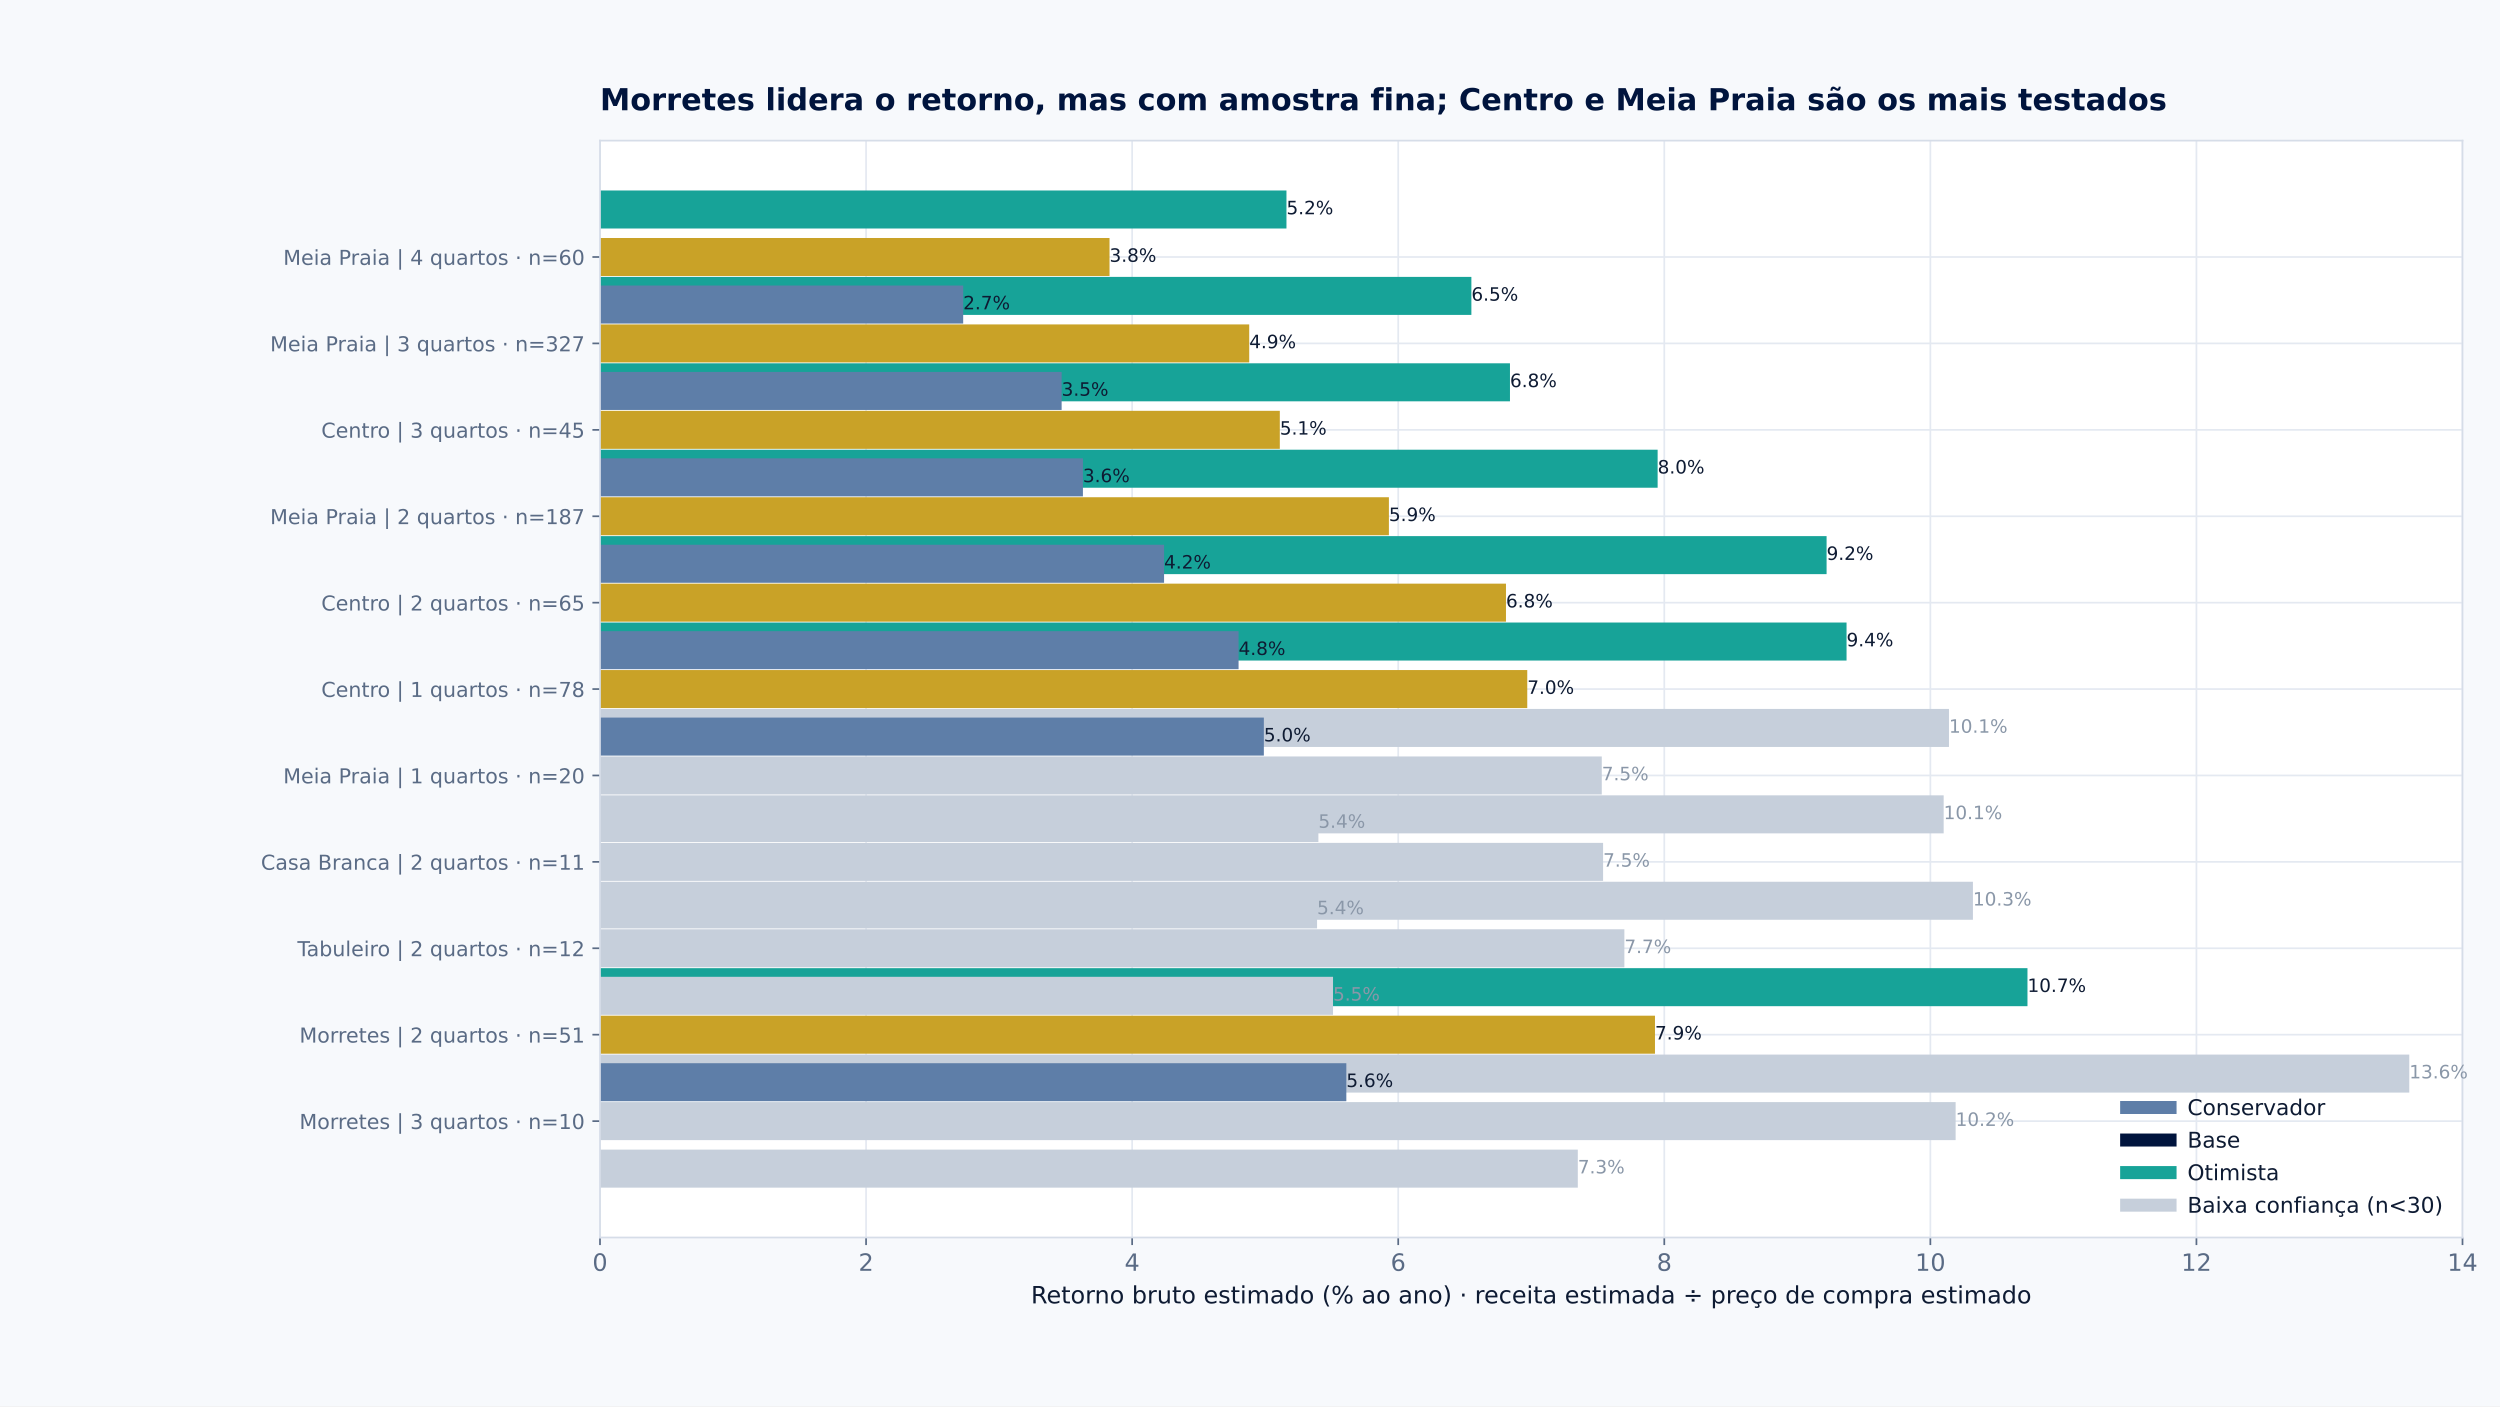
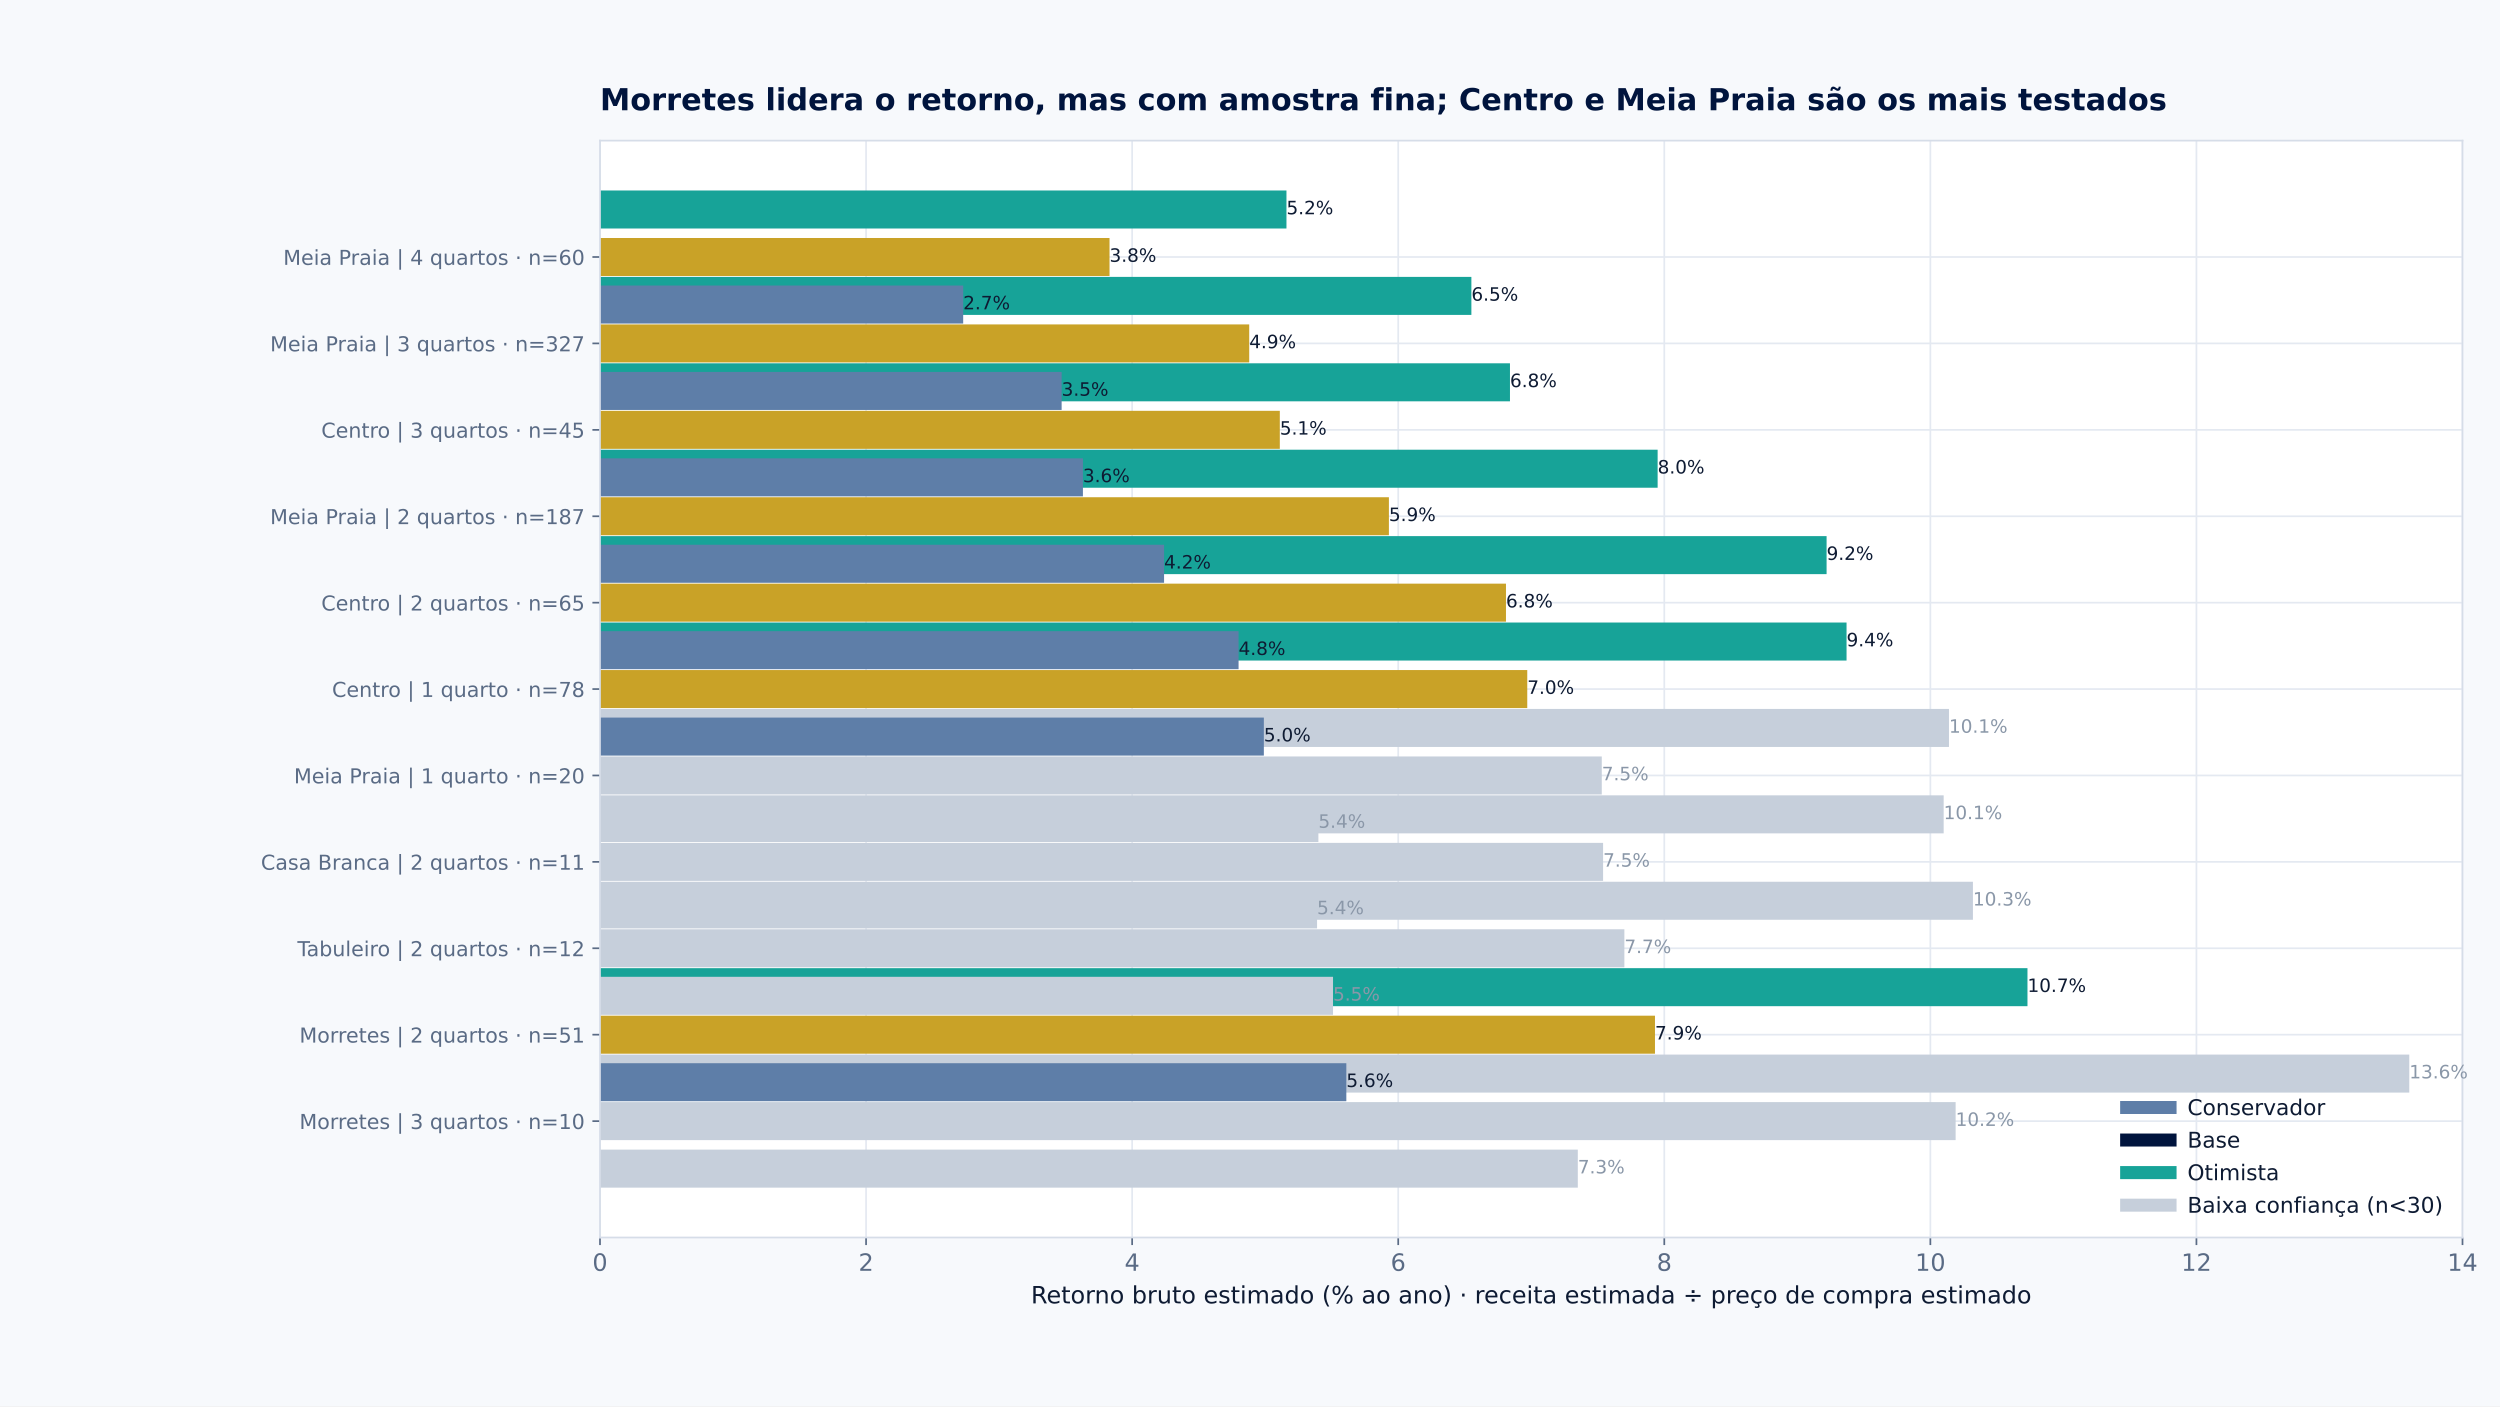
<svg xmlns="http://www.w3.org/2000/svg" xmlns:xlink="http://www.w3.org/1999/xlink" width="1152pt" height="648pt" viewBox="0 0 1152 648" version="1.1">
  <defs>
    <style type="text/css">*{stroke-linejoin: round; stroke-linecap: butt}</style>
  </defs>
  <g id="figure_1">
    <g id="patch_1">
      <path d="M 0 648  L 1152 648  L 1152 0  L 0 0  z " style="fill: #f7f9fc" />
    </g>
    <g id="axes_1">
      <g id="patch_2">
        <path d="M 276.48 570.24  L 1134.72 570.24  L 1134.72 64.8  L 276.48 64.8  z " style="fill: #ffffff" />
      </g>
      <g id="matplotlib.axis_1">
        <g id="xtick_1">
          <g id="line2d_1">
-             <path d="M 276.48 570.24  L 276.48 64.8  " clip-path="url(#p7a2b67431c)" style="fill: none; stroke: #e4e9f1; stroke-width: 0.8; stroke-linecap: square" />
+             <path d="M 276.48 570.24  L 276.48 64.8  " clip-path="url(#p36657030f1)" style="fill: none; stroke: #e4e9f1; stroke-width: 0.8; stroke-linecap: square" />
          </g>
          <g id="line2d_2">
            <defs>
-               <path id="m74c3ce5987" d="M 0 0  L 0 3.5  " style="stroke: #5a6b85; stroke-width: 0.8" />
+               <path id="m302286e670" d="M 0 0  L 0 3.5  " style="stroke: #5a6b85; stroke-width: 0.8" />
            </defs>
            <g>
-               <use xlink:href="#m74c3ce5987" x="276.48" y="570.24" style="fill: #5a6b85; stroke: #5a6b85; stroke-width: 0.8" />
+               <use xlink:href="#m302286e670" x="276.48" y="570.24" style="fill: #5a6b85; stroke: #5a6b85; stroke-width: 0.8" />
            </g>
          </g>
          <g id="text_1">
            <text style="font-size: 11px; font-family: 'DejaVu Sans'; text-anchor: middle; fill: #5a6b85" x="276.48" y="585.597" transform="rotate(-0 276.48 585.5974)">0</text>
          </g>
        </g>
        <g id="xtick_2">
          <g id="line2d_3">
-             <path d="M 399.086 570.24  L 399.086 64.8  " clip-path="url(#p7a2b67431c)" style="fill: none; stroke: #e4e9f1; stroke-width: 0.8; stroke-linecap: square" />
+             <path d="M 399.086 570.24  L 399.086 64.8  " clip-path="url(#p36657030f1)" style="fill: none; stroke: #e4e9f1; stroke-width: 0.8; stroke-linecap: square" />
          </g>
          <g id="line2d_4">
            <g>
-               <use xlink:href="#m74c3ce5987" x="399.086" y="570.24" style="fill: #5a6b85; stroke: #5a6b85; stroke-width: 0.8" />
+               <use xlink:href="#m302286e670" x="399.086" y="570.24" style="fill: #5a6b85; stroke: #5a6b85; stroke-width: 0.8" />
            </g>
          </g>
          <g id="text_2">
            <text style="font-size: 11px; font-family: 'DejaVu Sans'; text-anchor: middle; fill: #5a6b85" x="399.086" y="585.597" transform="rotate(-0 399.0857 585.5974)">2</text>
          </g>
        </g>
        <g id="xtick_3">
          <g id="line2d_5">
-             <path d="M 521.691 570.24  L 521.691 64.8  " clip-path="url(#p7a2b67431c)" style="fill: none; stroke: #e4e9f1; stroke-width: 0.8; stroke-linecap: square" />
+             <path d="M 521.691 570.24  L 521.691 64.8  " clip-path="url(#p36657030f1)" style="fill: none; stroke: #e4e9f1; stroke-width: 0.8; stroke-linecap: square" />
          </g>
          <g id="line2d_6">
            <g>
-               <use xlink:href="#m74c3ce5987" x="521.691" y="570.24" style="fill: #5a6b85; stroke: #5a6b85; stroke-width: 0.8" />
+               <use xlink:href="#m302286e670" x="521.691" y="570.24" style="fill: #5a6b85; stroke: #5a6b85; stroke-width: 0.8" />
            </g>
          </g>
          <g id="text_3">
            <text style="font-size: 11px; font-family: 'DejaVu Sans'; text-anchor: middle; fill: #5a6b85" x="521.691" y="585.597" transform="rotate(-0 521.6914 585.5974)">4</text>
          </g>
        </g>
        <g id="xtick_4">
          <g id="line2d_7">
-             <path d="M 644.297 570.24  L 644.297 64.8  " clip-path="url(#p7a2b67431c)" style="fill: none; stroke: #e4e9f1; stroke-width: 0.8; stroke-linecap: square" />
+             <path d="M 644.297 570.24  L 644.297 64.8  " clip-path="url(#p36657030f1)" style="fill: none; stroke: #e4e9f1; stroke-width: 0.8; stroke-linecap: square" />
          </g>
          <g id="line2d_8">
            <g>
-               <use xlink:href="#m74c3ce5987" x="644.297" y="570.24" style="fill: #5a6b85; stroke: #5a6b85; stroke-width: 0.8" />
+               <use xlink:href="#m302286e670" x="644.297" y="570.24" style="fill: #5a6b85; stroke: #5a6b85; stroke-width: 0.8" />
            </g>
          </g>
          <g id="text_4">
            <text style="font-size: 11px; font-family: 'DejaVu Sans'; text-anchor: middle; fill: #5a6b85" x="644.297" y="585.597" transform="rotate(-0 644.2971 585.5974)">6</text>
          </g>
        </g>
        <g id="xtick_5">
          <g id="line2d_9">
-             <path d="M 766.903 570.24  L 766.903 64.8  " clip-path="url(#p7a2b67431c)" style="fill: none; stroke: #e4e9f1; stroke-width: 0.8; stroke-linecap: square" />
+             <path d="M 766.903 570.24  L 766.903 64.8  " clip-path="url(#p36657030f1)" style="fill: none; stroke: #e4e9f1; stroke-width: 0.8; stroke-linecap: square" />
          </g>
          <g id="line2d_10">
            <g>
-               <use xlink:href="#m74c3ce5987" x="766.903" y="570.24" style="fill: #5a6b85; stroke: #5a6b85; stroke-width: 0.8" />
+               <use xlink:href="#m302286e670" x="766.903" y="570.24" style="fill: #5a6b85; stroke: #5a6b85; stroke-width: 0.8" />
            </g>
          </g>
          <g id="text_5">
            <text style="font-size: 11px; font-family: 'DejaVu Sans'; text-anchor: middle; fill: #5a6b85" x="766.903" y="585.597" transform="rotate(-0 766.9029 585.5974)">8</text>
          </g>
        </g>
        <g id="xtick_6">
          <g id="line2d_11">
-             <path d="M 889.509 570.24  L 889.509 64.8  " clip-path="url(#p7a2b67431c)" style="fill: none; stroke: #e4e9f1; stroke-width: 0.8; stroke-linecap: square" />
+             <path d="M 889.509 570.24  L 889.509 64.8  " clip-path="url(#p36657030f1)" style="fill: none; stroke: #e4e9f1; stroke-width: 0.8; stroke-linecap: square" />
          </g>
          <g id="line2d_12">
            <g>
-               <use xlink:href="#m74c3ce5987" x="889.509" y="570.24" style="fill: #5a6b85; stroke: #5a6b85; stroke-width: 0.8" />
+               <use xlink:href="#m302286e670" x="889.509" y="570.24" style="fill: #5a6b85; stroke: #5a6b85; stroke-width: 0.8" />
            </g>
          </g>
          <g id="text_6">
            <text style="font-size: 11px; font-family: 'DejaVu Sans'; text-anchor: middle; fill: #5a6b85" x="889.509" y="585.597" transform="rotate(-0 889.5086 585.5974)">10</text>
          </g>
        </g>
        <g id="xtick_7">
          <g id="line2d_13">
-             <path d="M 1012.114 570.24  L 1012.114 64.8  " clip-path="url(#p7a2b67431c)" style="fill: none; stroke: #e4e9f1; stroke-width: 0.8; stroke-linecap: square" />
+             <path d="M 1012.114 570.24  L 1012.114 64.8  " clip-path="url(#p36657030f1)" style="fill: none; stroke: #e4e9f1; stroke-width: 0.8; stroke-linecap: square" />
          </g>
          <g id="line2d_14">
            <g>
-               <use xlink:href="#m74c3ce5987" x="1012.114" y="570.24" style="fill: #5a6b85; stroke: #5a6b85; stroke-width: 0.8" />
+               <use xlink:href="#m302286e670" x="1012.114" y="570.24" style="fill: #5a6b85; stroke: #5a6b85; stroke-width: 0.8" />
            </g>
          </g>
          <g id="text_7">
            <text style="font-size: 11px; font-family: 'DejaVu Sans'; text-anchor: middle; fill: #5a6b85" x="1012.114" y="585.597" transform="rotate(-0 1012.114 585.5974)">12</text>
          </g>
        </g>
        <g id="xtick_8">
          <g id="line2d_15">
-             <path d="M 1134.72 570.24  L 1134.72 64.8  " clip-path="url(#p7a2b67431c)" style="fill: none; stroke: #e4e9f1; stroke-width: 0.8; stroke-linecap: square" />
+             <path d="M 1134.72 570.24  L 1134.72 64.8  " clip-path="url(#p36657030f1)" style="fill: none; stroke: #e4e9f1; stroke-width: 0.8; stroke-linecap: square" />
          </g>
          <g id="line2d_16">
            <g>
-               <use xlink:href="#m74c3ce5987" x="1134.72" y="570.24" style="fill: #5a6b85; stroke: #5a6b85; stroke-width: 0.8" />
+               <use xlink:href="#m302286e670" x="1134.72" y="570.24" style="fill: #5a6b85; stroke: #5a6b85; stroke-width: 0.8" />
            </g>
          </g>
          <g id="text_8">
            <text style="font-size: 11px; font-family: 'DejaVu Sans'; text-anchor: middle; fill: #5a6b85" x="1134.72" y="585.597" transform="rotate(-0 1134.72 585.5974)">14</text>
          </g>
        </g>
        <g id="text_9">
          <text style="font-size: 11px; font-family: 'DejaVu Sans'; text-anchor: middle; fill: #0e1b33" x="705.6" y="600.598" transform="rotate(-0 705.6 600.5983)">Retorno bruto estimado (% ao ano)  ·  receita estimada ÷ preço de compra estimado</text>
        </g>
      </g>
      <g id="matplotlib.axis_2">
        <g id="ytick_1">
          <g id="line2d_17">
-             <path d="M 276.48 516.606  L 1134.72 516.606  " clip-path="url(#p7a2b67431c)" style="fill: none; stroke: #e4e9f1; stroke-width: 0.8; stroke-linecap: square" />
+             <path d="M 276.48 516.606  L 1134.72 516.606  " clip-path="url(#p36657030f1)" style="fill: none; stroke: #e4e9f1; stroke-width: 0.8; stroke-linecap: square" />
          </g>
          <g id="line2d_18">
            <defs>
-               <path id="m4d606b33e0" d="M 0 0  L -3.5 0  " style="stroke: #5a6b85; stroke-width: 0.8" />
+               <path id="m6722eb1d49" d="M 0 0  L -3.5 0  " style="stroke: #5a6b85; stroke-width: 0.8" />
            </defs>
            <g>
-               <use xlink:href="#m4d606b33e0" x="276.48" y="516.606" style="fill: #5a6b85; stroke: #5a6b85; stroke-width: 0.8" />
+               <use xlink:href="#m6722eb1d49" x="276.48" y="516.606" style="fill: #5a6b85; stroke: #5a6b85; stroke-width: 0.8" />
            </g>
          </g>
          <g id="text_10">
            <text style="font-size: 9.5px; font-family: 'DejaVu Sans'; text-anchor: end; fill: #5a6b85" x="269.48" y="520.236" transform="rotate(-0 269.48 520.2362)">Morretes | 3 quartos  ·  n=10</text>
          </g>
        </g>
        <g id="ytick_2">
          <g id="line2d_19">
-             <path d="M 276.48 476.789  L 1134.72 476.789  " clip-path="url(#p7a2b67431c)" style="fill: none; stroke: #e4e9f1; stroke-width: 0.8; stroke-linecap: square" />
+             <path d="M 276.48 476.789  L 1134.72 476.789  " clip-path="url(#p36657030f1)" style="fill: none; stroke: #e4e9f1; stroke-width: 0.8; stroke-linecap: square" />
          </g>
          <g id="line2d_20">
            <g>
-               <use xlink:href="#m4d606b33e0" x="276.48" y="476.789" style="fill: #5a6b85; stroke: #5a6b85; stroke-width: 0.8" />
+               <use xlink:href="#m6722eb1d49" x="276.48" y="476.789" style="fill: #5a6b85; stroke: #5a6b85; stroke-width: 0.8" />
            </g>
          </g>
          <g id="text_11">
            <text style="font-size: 9.5px; font-family: 'DejaVu Sans'; text-anchor: end; fill: #5a6b85" x="269.48" y="480.419" transform="rotate(-0 269.48 480.419)">Morretes | 2 quartos  ·  n=51</text>
          </g>
        </g>
        <g id="ytick_3">
          <g id="line2d_21">
-             <path d="M 276.48 436.972  L 1134.72 436.972  " clip-path="url(#p7a2b67431c)" style="fill: none; stroke: #e4e9f1; stroke-width: 0.8; stroke-linecap: square" />
+             <path d="M 276.48 436.972  L 1134.72 436.972  " clip-path="url(#p36657030f1)" style="fill: none; stroke: #e4e9f1; stroke-width: 0.8; stroke-linecap: square" />
          </g>
          <g id="line2d_22">
            <g>
-               <use xlink:href="#m4d606b33e0" x="276.48" y="436.972" style="fill: #5a6b85; stroke: #5a6b85; stroke-width: 0.8" />
+               <use xlink:href="#m6722eb1d49" x="276.48" y="436.972" style="fill: #5a6b85; stroke: #5a6b85; stroke-width: 0.8" />
            </g>
          </g>
          <g id="text_12">
            <text style="font-size: 9.5px; font-family: 'DejaVu Sans'; text-anchor: end; fill: #5a6b85" x="269.48" y="440.602" transform="rotate(-0 269.48 440.6017)">Tabuleiro | 2 quartos  ·  n=12</text>
          </g>
        </g>
        <g id="ytick_4">
          <g id="line2d_23">
-             <path d="M 276.48 397.154  L 1134.72 397.154  " clip-path="url(#p7a2b67431c)" style="fill: none; stroke: #e4e9f1; stroke-width: 0.8; stroke-linecap: square" />
+             <path d="M 276.48 397.154  L 1134.72 397.154  " clip-path="url(#p36657030f1)" style="fill: none; stroke: #e4e9f1; stroke-width: 0.8; stroke-linecap: square" />
          </g>
          <g id="line2d_24">
            <g>
-               <use xlink:href="#m4d606b33e0" x="276.48" y="397.154" style="fill: #5a6b85; stroke: #5a6b85; stroke-width: 0.8" />
+               <use xlink:href="#m6722eb1d49" x="276.48" y="397.154" style="fill: #5a6b85; stroke: #5a6b85; stroke-width: 0.8" />
            </g>
          </g>
          <g id="text_13">
            <text style="font-size: 9.5px; font-family: 'DejaVu Sans'; text-anchor: end; fill: #5a6b85" x="269.48" y="400.785" transform="rotate(-0 269.48 400.7845)">Casa Branca | 2 quartos  ·  n=11</text>
          </g>
        </g>
        <g id="ytick_5">
          <g id="line2d_25">
-             <path d="M 276.48 357.337  L 1134.72 357.337  " clip-path="url(#p7a2b67431c)" style="fill: none; stroke: #e4e9f1; stroke-width: 0.8; stroke-linecap: square" />
+             <path d="M 276.48 357.337  L 1134.72 357.337  " clip-path="url(#p36657030f1)" style="fill: none; stroke: #e4e9f1; stroke-width: 0.8; stroke-linecap: square" />
          </g>
          <g id="line2d_26">
            <g>
-               <use xlink:href="#m4d606b33e0" x="276.48" y="357.337" style="fill: #5a6b85; stroke: #5a6b85; stroke-width: 0.8" />
+               <use xlink:href="#m6722eb1d49" x="276.48" y="357.337" style="fill: #5a6b85; stroke: #5a6b85; stroke-width: 0.8" />
            </g>
          </g>
          <g id="text_14">
-             <text style="font-size: 9.5px; font-family: 'DejaVu Sans'; text-anchor: end; fill: #5a6b85" x="269.48" y="360.967" transform="rotate(-0 269.48 360.9673)">Meia Praia | 1 quartos  ·  n=20</text>
+             <text style="font-size: 9.5px; font-family: 'DejaVu Sans'; text-anchor: end; fill: #5a6b85" x="269.48" y="360.967" transform="rotate(-0 269.48 360.9673)">Meia Praia | 1 quarto  ·  n=20</text>
          </g>
        </g>
        <g id="ytick_6">
          <g id="line2d_27">
-             <path d="M 276.48 317.52  L 1134.72 317.52  " clip-path="url(#p7a2b67431c)" style="fill: none; stroke: #e4e9f1; stroke-width: 0.8; stroke-linecap: square" />
+             <path d="M 276.48 317.52  L 1134.72 317.52  " clip-path="url(#p36657030f1)" style="fill: none; stroke: #e4e9f1; stroke-width: 0.8; stroke-linecap: square" />
          </g>
          <g id="line2d_28">
            <g>
-               <use xlink:href="#m4d606b33e0" x="276.48" y="317.52" style="fill: #5a6b85; stroke: #5a6b85; stroke-width: 0.8" />
+               <use xlink:href="#m6722eb1d49" x="276.48" y="317.52" style="fill: #5a6b85; stroke: #5a6b85; stroke-width: 0.8" />
            </g>
          </g>
          <g id="text_15">
-             <text style="font-size: 9.5px; font-family: 'DejaVu Sans'; text-anchor: end; fill: #5a6b85" x="269.48" y="321.15" transform="rotate(-0 269.48 321.15)">Centro | 1 quartos  ·  n=78</text>
+             <text style="font-size: 9.5px; font-family: 'DejaVu Sans'; text-anchor: end; fill: #5a6b85" x="269.48" y="321.15" transform="rotate(-0 269.48 321.15)">Centro | 1 quarto  ·  n=78</text>
          </g>
        </g>
        <g id="ytick_7">
          <g id="line2d_29">
-             <path d="M 276.48 277.703  L 1134.72 277.703  " clip-path="url(#p7a2b67431c)" style="fill: none; stroke: #e4e9f1; stroke-width: 0.8; stroke-linecap: square" />
+             <path d="M 276.48 277.703  L 1134.72 277.703  " clip-path="url(#p36657030f1)" style="fill: none; stroke: #e4e9f1; stroke-width: 0.8; stroke-linecap: square" />
          </g>
          <g id="line2d_30">
            <g>
-               <use xlink:href="#m4d606b33e0" x="276.48" y="277.703" style="fill: #5a6b85; stroke: #5a6b85; stroke-width: 0.8" />
+               <use xlink:href="#m6722eb1d49" x="276.48" y="277.703" style="fill: #5a6b85; stroke: #5a6b85; stroke-width: 0.8" />
            </g>
          </g>
          <g id="text_16">
            <text style="font-size: 9.5px; font-family: 'DejaVu Sans'; text-anchor: end; fill: #5a6b85" x="269.48" y="281.333" transform="rotate(-0 269.48 281.3328)">Centro | 2 quartos  ·  n=65</text>
          </g>
        </g>
        <g id="ytick_8">
          <g id="line2d_31">
-             <path d="M 276.48 237.886  L 1134.72 237.886  " clip-path="url(#p7a2b67431c)" style="fill: none; stroke: #e4e9f1; stroke-width: 0.8; stroke-linecap: square" />
+             <path d="M 276.48 237.886  L 1134.72 237.886  " clip-path="url(#p36657030f1)" style="fill: none; stroke: #e4e9f1; stroke-width: 0.8; stroke-linecap: square" />
          </g>
          <g id="line2d_32">
            <g>
-               <use xlink:href="#m4d606b33e0" x="276.48" y="237.886" style="fill: #5a6b85; stroke: #5a6b85; stroke-width: 0.8" />
+               <use xlink:href="#m6722eb1d49" x="276.48" y="237.886" style="fill: #5a6b85; stroke: #5a6b85; stroke-width: 0.8" />
            </g>
          </g>
          <g id="text_17">
            <text style="font-size: 9.5px; font-family: 'DejaVu Sans'; text-anchor: end; fill: #5a6b85" x="269.48" y="241.516" transform="rotate(-0 269.48 241.5156)">Meia Praia | 2 quartos  ·  n=187</text>
          </g>
        </g>
        <g id="ytick_9">
          <g id="line2d_33">
-             <path d="M 276.48 198.068  L 1134.72 198.068  " clip-path="url(#p7a2b67431c)" style="fill: none; stroke: #e4e9f1; stroke-width: 0.8; stroke-linecap: square" />
+             <path d="M 276.48 198.068  L 1134.72 198.068  " clip-path="url(#p36657030f1)" style="fill: none; stroke: #e4e9f1; stroke-width: 0.8; stroke-linecap: square" />
          </g>
          <g id="line2d_34">
            <g>
-               <use xlink:href="#m4d606b33e0" x="276.48" y="198.068" style="fill: #5a6b85; stroke: #5a6b85; stroke-width: 0.8" />
+               <use xlink:href="#m6722eb1d49" x="276.48" y="198.068" style="fill: #5a6b85; stroke: #5a6b85; stroke-width: 0.8" />
            </g>
          </g>
          <g id="text_18">
            <text style="font-size: 9.5px; font-family: 'DejaVu Sans'; text-anchor: end; fill: #5a6b85" x="269.48" y="201.698" transform="rotate(-0 269.48 201.6983)">Centro | 3 quartos  ·  n=45</text>
          </g>
        </g>
        <g id="ytick_10">
          <g id="line2d_35">
-             <path d="M 276.48 158.251  L 1134.72 158.251  " clip-path="url(#p7a2b67431c)" style="fill: none; stroke: #e4e9f1; stroke-width: 0.8; stroke-linecap: square" />
+             <path d="M 276.48 158.251  L 1134.72 158.251  " clip-path="url(#p36657030f1)" style="fill: none; stroke: #e4e9f1; stroke-width: 0.8; stroke-linecap: square" />
          </g>
          <g id="line2d_36">
            <g>
-               <use xlink:href="#m4d606b33e0" x="276.48" y="158.251" style="fill: #5a6b85; stroke: #5a6b85; stroke-width: 0.8" />
+               <use xlink:href="#m6722eb1d49" x="276.48" y="158.251" style="fill: #5a6b85; stroke: #5a6b85; stroke-width: 0.8" />
            </g>
          </g>
          <g id="text_19">
            <text style="font-size: 9.5px; font-family: 'DejaVu Sans'; text-anchor: end; fill: #5a6b85" x="269.48" y="161.881" transform="rotate(-0 269.48 161.8811)">Meia Praia | 3 quartos  ·  n=327</text>
          </g>
        </g>
        <g id="ytick_11">
          <g id="line2d_37">
-             <path d="M 276.48 118.434  L 1134.72 118.434  " clip-path="url(#p7a2b67431c)" style="fill: none; stroke: #e4e9f1; stroke-width: 0.8; stroke-linecap: square" />
+             <path d="M 276.48 118.434  L 1134.72 118.434  " clip-path="url(#p36657030f1)" style="fill: none; stroke: #e4e9f1; stroke-width: 0.8; stroke-linecap: square" />
          </g>
          <g id="line2d_38">
            <g>
-               <use xlink:href="#m4d606b33e0" x="276.48" y="118.434" style="fill: #5a6b85; stroke: #5a6b85; stroke-width: 0.8" />
+               <use xlink:href="#m6722eb1d49" x="276.48" y="118.434" style="fill: #5a6b85; stroke: #5a6b85; stroke-width: 0.8" />
            </g>
          </g>
          <g id="text_20">
            <text style="font-size: 9.5px; font-family: 'DejaVu Sans'; text-anchor: end; fill: #5a6b85" x="269.48" y="122.064" transform="rotate(-0 269.48 122.0639)">Meia Praia | 4 quartos  ·  n=60</text>
          </g>
        </g>
      </g>
      <g id="patch_3">
-         <path d="M 276.48 547.265  L 727.056 547.265  L 727.056 529.746  L 276.48 529.746  z " clip-path="url(#p7a2b67431c)" style="fill: #c6cfdb" />
+         <path d="M 276.48 547.265  L 727.056 547.265  L 727.056 529.746  L 276.48 529.746  z " clip-path="url(#p36657030f1)" style="fill: #c6cfdb" />
      </g>
      <g id="patch_4">
-         <path d="M 276.48 525.366  L 901.156 525.366  L 901.156 507.846  L 276.48 507.846  z " clip-path="url(#p7a2b67431c)" style="fill: #c6cfdb" />
+         <path d="M 276.48 525.366  L 901.156 525.366  L 901.156 507.846  L 276.48 507.846  z " clip-path="url(#p36657030f1)" style="fill: #c6cfdb" />
      </g>
      <g id="patch_5">
-         <path d="M 276.48 503.466  L 1110.199 503.466  L 1110.199 485.947  L 276.48 485.947  z " clip-path="url(#p7a2b67431c)" style="fill: #c6cfdb" />
+         <path d="M 276.48 503.466  L 1110.199 503.466  L 1110.199 485.947  L 276.48 485.947  z " clip-path="url(#p36657030f1)" style="fill: #c6cfdb" />
      </g>
      <g id="patch_6">
-         <path d="M 276.48 507.448  L 620.389 507.448  L 620.389 489.929  L 276.48 489.929  z " clip-path="url(#p7a2b67431c)" style="fill: #5e7ea8" />
+         <path d="M 276.48 507.448  L 620.389 507.448  L 620.389 489.929  L 276.48 489.929  z " clip-path="url(#p36657030f1)" style="fill: #5e7ea8" />
      </g>
      <g id="patch_7">
-         <path d="M 276.48 485.549  L 762.612 485.549  L 762.612 468.029  L 276.48 468.029  z " clip-path="url(#p7a2b67431c)" style="fill: #c9a227" />
+         <path d="M 276.48 485.549  L 762.612 485.549  L 762.612 468.029  L 276.48 468.029  z " clip-path="url(#p36657030f1)" style="fill: #c9a227" />
      </g>
      <g id="patch_8">
-         <path d="M 276.48 463.649  L 934.26 463.649  L 934.26 446.13  L 276.48 446.13  z " clip-path="url(#p7a2b67431c)" style="fill: #17a398" />
+         <path d="M 276.48 463.649  L 934.26 463.649  L 934.26 446.13  L 276.48 446.13  z " clip-path="url(#p36657030f1)" style="fill: #17a398" />
      </g>
      <g id="patch_9">
-         <path d="M 276.48 467.631  L 614.259 467.631  L 614.259 450.111  L 276.48 450.111  z " clip-path="url(#p7a2b67431c)" style="fill: #c6cfdb" />
+         <path d="M 276.48 467.631  L 614.259 467.631  L 614.259 450.111  L 276.48 450.111  z " clip-path="url(#p36657030f1)" style="fill: #c6cfdb" />
      </g>
      <g id="patch_10">
-         <path d="M 276.48 445.732  L 748.512 445.732  L 748.512 428.212  L 276.48 428.212  z " clip-path="url(#p7a2b67431c)" style="fill: #c6cfdb" />
+         <path d="M 276.48 445.732  L 748.512 445.732  L 748.512 428.212  L 276.48 428.212  z " clip-path="url(#p36657030f1)" style="fill: #c6cfdb" />
      </g>
      <g id="patch_11">
-         <path d="M 276.48 423.832  L 909.125 423.832  L 909.125 406.312  L 276.48 406.312  z " clip-path="url(#p7a2b67431c)" style="fill: #c6cfdb" />
+         <path d="M 276.48 423.832  L 909.125 423.832  L 909.125 406.312  L 276.48 406.312  z " clip-path="url(#p36657030f1)" style="fill: #c6cfdb" />
      </g>
      <g id="patch_12">
-         <path d="M 276.48 427.814  L 606.902 427.814  L 606.902 410.294  L 276.48 410.294  z " clip-path="url(#p7a2b67431c)" style="fill: #c6cfdb" />
+         <path d="M 276.48 427.814  L 606.902 427.814  L 606.902 410.294  L 276.48 410.294  z " clip-path="url(#p36657030f1)" style="fill: #c6cfdb" />
      </g>
      <g id="patch_13">
-         <path d="M 276.48 405.914  L 738.704 405.914  L 738.704 388.395  L 276.48 388.395  z " clip-path="url(#p7a2b67431c)" style="fill: #c6cfdb" />
+         <path d="M 276.48 405.914  L 738.704 405.914  L 738.704 388.395  L 276.48 388.395  z " clip-path="url(#p36657030f1)" style="fill: #c6cfdb" />
      </g>
      <g id="patch_14">
-         <path d="M 276.48 384.015  L 895.639 384.015  L 895.639 366.495  L 276.48 366.495  z " clip-path="url(#p7a2b67431c)" style="fill: #c6cfdb" />
+         <path d="M 276.48 384.015  L 895.639 384.015  L 895.639 366.495  L 276.48 366.495  z " clip-path="url(#p36657030f1)" style="fill: #c6cfdb" />
      </g>
      <g id="patch_15">
-         <path d="M 276.48 387.997  L 607.515 387.997  L 607.515 370.477  L 276.48 370.477  z " clip-path="url(#p7a2b67431c)" style="fill: #c6cfdb" />
+         <path d="M 276.48 387.997  L 607.515 387.997  L 607.515 370.477  L 276.48 370.477  z " clip-path="url(#p36657030f1)" style="fill: #c6cfdb" />
      </g>
      <g id="patch_16">
-         <path d="M 276.48 366.097  L 738.091 366.097  L 738.091 348.577  L 276.48 348.577  z " clip-path="url(#p7a2b67431c)" style="fill: #c6cfdb" />
+         <path d="M 276.48 366.097  L 738.091 366.097  L 738.091 348.577  L 276.48 348.577  z " clip-path="url(#p36657030f1)" style="fill: #c6cfdb" />
      </g>
      <g id="patch_17">
-         <path d="M 276.48 344.198  L 898.091 344.198  L 898.091 326.678  L 276.48 326.678  z " clip-path="url(#p7a2b67431c)" style="fill: #c6cfdb" />
+         <path d="M 276.48 344.198  L 898.091 344.198  L 898.091 326.678  L 276.48 326.678  z " clip-path="url(#p36657030f1)" style="fill: #c6cfdb" />
      </g>
      <g id="patch_18">
-         <path d="M 276.48 348.179  L 582.381 348.179  L 582.381 330.66  L 276.48 330.66  z " clip-path="url(#p7a2b67431c)" style="fill: #5e7ea8" />
+         <path d="M 276.48 348.179  L 582.381 348.179  L 582.381 330.66  L 276.48 330.66  z " clip-path="url(#p36657030f1)" style="fill: #5e7ea8" />
      </g>
      <g id="patch_19">
-         <path d="M 276.48 326.28  L 703.761 326.28  L 703.761 308.76  L 276.48 308.76  z " clip-path="url(#p7a2b67431c)" style="fill: #c9a227" />
+         <path d="M 276.48 326.28  L 703.761 326.28  L 703.761 308.76  L 276.48 308.76  z " clip-path="url(#p36657030f1)" style="fill: #c9a227" />
      </g>
      <g id="patch_20">
-         <path d="M 276.48 304.38  L 850.888 304.38  L 850.888 286.861  L 276.48 286.861  z " clip-path="url(#p7a2b67431c)" style="fill: #17a398" />
+         <path d="M 276.48 304.38  L 850.888 304.38  L 850.888 286.861  L 276.48 286.861  z " clip-path="url(#p36657030f1)" style="fill: #17a398" />
      </g>
      <g id="patch_21">
-         <path d="M 276.48 308.362  L 570.734 308.362  L 570.734 290.842  L 276.48 290.842  z " clip-path="url(#p7a2b67431c)" style="fill: #5e7ea8" />
+         <path d="M 276.48 308.362  L 570.734 308.362  L 570.734 290.842  L 276.48 290.842  z " clip-path="url(#p36657030f1)" style="fill: #5e7ea8" />
      </g>
      <g id="patch_22">
-         <path d="M 276.48 286.463  L 693.952 286.463  L 693.952 268.943  L 276.48 268.943  z " clip-path="url(#p7a2b67431c)" style="fill: #c9a227" />
+         <path d="M 276.48 286.463  L 693.952 286.463  L 693.952 268.943  L 276.48 268.943  z " clip-path="url(#p36657030f1)" style="fill: #c9a227" />
      </g>
      <g id="patch_23">
-         <path d="M 276.48 264.563  L 841.692 264.563  L 841.692 247.043  L 276.48 247.043  z " clip-path="url(#p7a2b67431c)" style="fill: #17a398" />
+         <path d="M 276.48 264.563  L 841.692 264.563  L 841.692 247.043  L 276.48 247.043  z " clip-path="url(#p36657030f1)" style="fill: #17a398" />
      </g>
      <g id="patch_24">
-         <path d="M 276.48 268.545  L 536.404 268.545  L 536.404 251.025  L 276.48 251.025  z " clip-path="url(#p7a2b67431c)" style="fill: #5e7ea8" />
+         <path d="M 276.48 268.545  L 536.404 268.545  L 536.404 251.025  L 276.48 251.025  z " clip-path="url(#p36657030f1)" style="fill: #5e7ea8" />
      </g>
      <g id="patch_25">
-         <path d="M 276.48 246.645  L 640.006 246.645  L 640.006 229.126  L 276.48 229.126  z " clip-path="url(#p7a2b67431c)" style="fill: #c9a227" />
+         <path d="M 276.48 246.645  L 640.006 246.645  L 640.006 229.126  L 276.48 229.126  z " clip-path="url(#p36657030f1)" style="fill: #c9a227" />
      </g>
      <g id="patch_26">
-         <path d="M 276.48 224.746  L 763.838 224.746  L 763.838 207.226  L 276.48 207.226  z " clip-path="url(#p7a2b67431c)" style="fill: #17a398" />
+         <path d="M 276.48 224.746  L 763.838 224.746  L 763.838 207.226  L 276.48 207.226  z " clip-path="url(#p36657030f1)" style="fill: #17a398" />
      </g>
      <g id="patch_27">
-         <path d="M 276.48 228.728  L 499.009 228.728  L 499.009 211.208  L 276.48 211.208  z " clip-path="url(#p7a2b67431c)" style="fill: #5e7ea8" />
+         <path d="M 276.48 228.728  L 499.009 228.728  L 499.009 211.208  L 276.48 211.208  z " clip-path="url(#p36657030f1)" style="fill: #5e7ea8" />
      </g>
      <g id="patch_28">
-         <path d="M 276.48 206.828  L 589.738 206.828  L 589.738 189.308  L 276.48 189.308  z " clip-path="url(#p7a2b67431c)" style="fill: #c9a227" />
+         <path d="M 276.48 206.828  L 589.738 206.828  L 589.738 189.308  L 276.48 189.308  z " clip-path="url(#p36657030f1)" style="fill: #c9a227" />
      </g>
      <g id="patch_29">
-         <path d="M 276.48 184.929  L 695.792 184.929  L 695.792 167.409  L 276.48 167.409  z " clip-path="url(#p7a2b67431c)" style="fill: #17a398" />
+         <path d="M 276.48 184.929  L 695.792 184.929  L 695.792 167.409  L 276.48 167.409  z " clip-path="url(#p36657030f1)" style="fill: #17a398" />
      </g>
      <g id="patch_30">
-         <path d="M 276.48 188.91  L 489.201 188.91  L 489.201 171.391  L 276.48 171.391  z " clip-path="url(#p7a2b67431c)" style="fill: #5e7ea8" />
+         <path d="M 276.48 188.91  L 489.201 188.91  L 489.201 171.391  L 276.48 171.391  z " clip-path="url(#p36657030f1)" style="fill: #5e7ea8" />
      </g>
      <g id="patch_31">
-         <path d="M 276.48 167.011  L 575.638 167.011  L 575.638 149.491  L 276.48 149.491  z " clip-path="url(#p7a2b67431c)" style="fill: #c9a227" />
+         <path d="M 276.48 167.011  L 575.638 167.011  L 575.638 149.491  L 276.48 149.491  z " clip-path="url(#p36657030f1)" style="fill: #c9a227" />
      </g>
      <g id="patch_32">
-         <path d="M 276.48 145.111  L 678.014 145.111  L 678.014 127.592  L 276.48 127.592  z " clip-path="url(#p7a2b67431c)" style="fill: #17a398" />
+         <path d="M 276.48 145.111  L 678.014 145.111  L 678.014 127.592  L 276.48 127.592  z " clip-path="url(#p36657030f1)" style="fill: #17a398" />
      </g>
      <g id="patch_33">
-         <path d="M 276.48 149.093  L 443.837 149.093  L 443.837 131.574  L 276.48 131.574  z " clip-path="url(#p7a2b67431c)" style="fill: #5e7ea8" />
+         <path d="M 276.48 149.093  L 443.837 149.093  L 443.837 131.574  L 276.48 131.574  z " clip-path="url(#p36657030f1)" style="fill: #5e7ea8" />
      </g>
      <g id="patch_34">
-         <path d="M 276.48 127.194  L 511.27 127.194  L 511.27 109.674  L 276.48 109.674  z " clip-path="url(#p7a2b67431c)" style="fill: #c9a227" />
+         <path d="M 276.48 127.194  L 511.27 127.194  L 511.27 109.674  L 276.48 109.674  z " clip-path="url(#p36657030f1)" style="fill: #c9a227" />
      </g>
      <g id="patch_35">
-         <path d="M 276.48 105.294  L 592.803 105.294  L 592.803 87.775  L 276.48 87.775  z " clip-path="url(#p7a2b67431c)" style="fill: #17a398" />
+         <path d="M 276.48 105.294  L 592.803 105.294  L 592.803 87.775  L 276.48 87.775  z " clip-path="url(#p36657030f1)" style="fill: #17a398" />
      </g>
      <g id="line2d_39">
-         <path d="M 270.35 528.551  L 270.35 504.661  " clip-path="url(#p7a2b67431c)" style="fill: none; stroke: #c9a227; stroke-width: 2.5; stroke-linecap: square" />
+         <path d="M 270.35 528.551  L 270.35 504.661  " clip-path="url(#p36657030f1)" style="fill: none; stroke: #c9a227; stroke-width: 2.5; stroke-linecap: square" />
      </g>
      <g id="line2d_40">
-         <path d="M 270.35 488.734  L 270.35 464.844  " clip-path="url(#p7a2b67431c)" style="fill: none; stroke: #c9a227; stroke-width: 2.5; stroke-linecap: square" />
+         <path d="M 270.35 488.734  L 270.35 464.844  " clip-path="url(#p36657030f1)" style="fill: none; stroke: #c9a227; stroke-width: 2.5; stroke-linecap: square" />
      </g>
      <g id="line2d_41">
-         <path d="M 270.35 448.917  L 270.35 425.027  " clip-path="url(#p7a2b67431c)" style="fill: none; stroke: #c9a227; stroke-width: 2.5; stroke-linecap: square" />
+         <path d="M 270.35 448.917  L 270.35 425.027  " clip-path="url(#p36657030f1)" style="fill: none; stroke: #c9a227; stroke-width: 2.5; stroke-linecap: square" />
      </g>
      <g id="line2d_42">
-         <path d="M 270.35 409.1  L 270.35 385.209  " clip-path="url(#p7a2b67431c)" style="fill: none; stroke: #c9a227; stroke-width: 2.5; stroke-linecap: square" />
+         <path d="M 270.35 409.1  L 270.35 385.209  " clip-path="url(#p36657030f1)" style="fill: none; stroke: #c9a227; stroke-width: 2.5; stroke-linecap: square" />
      </g>
      <g id="line2d_43">
-         <path d="M 270.35 369.282  L 270.35 345.392  " clip-path="url(#p7a2b67431c)" style="fill: none; stroke: #c9a227; stroke-width: 2.5; stroke-linecap: square" />
+         <path d="M 270.35 369.282  L 270.35 345.392  " clip-path="url(#p36657030f1)" style="fill: none; stroke: #c9a227; stroke-width: 2.5; stroke-linecap: square" />
      </g>
      <g id="line2d_44">
-         <path d="M 270.35 329.465  L 270.35 305.575  " clip-path="url(#p7a2b67431c)" style="fill: none; stroke: #c9a227; stroke-width: 2.5; stroke-linecap: square" />
+         <path d="M 270.35 329.465  L 270.35 305.575  " clip-path="url(#p36657030f1)" style="fill: none; stroke: #c9a227; stroke-width: 2.5; stroke-linecap: square" />
      </g>
      <g id="line2d_45">
-         <path d="M 270.35 289.648  L 270.35 265.758  " clip-path="url(#p7a2b67431c)" style="fill: none; stroke: #c9a227; stroke-width: 2.5; stroke-linecap: square" />
+         <path d="M 270.35 289.648  L 270.35 265.758  " clip-path="url(#p36657030f1)" style="fill: none; stroke: #c9a227; stroke-width: 2.5; stroke-linecap: square" />
      </g>
      <g id="line2d_46">
-         <path d="M 270.35 249.831  L 270.35 225.94  " clip-path="url(#p7a2b67431c)" style="fill: none; stroke: #c9a227; stroke-width: 2.5; stroke-linecap: square" />
+         <path d="M 270.35 249.831  L 270.35 225.94  " clip-path="url(#p36657030f1)" style="fill: none; stroke: #c9a227; stroke-width: 2.5; stroke-linecap: square" />
      </g>
      <g id="line2d_47">
-         <path d="M 270.35 210.013  L 270.35 186.123  " clip-path="url(#p7a2b67431c)" style="fill: none; stroke: #c9a227; stroke-width: 2.5; stroke-linecap: square" />
+         <path d="M 270.35 210.013  L 270.35 186.123  " clip-path="url(#p36657030f1)" style="fill: none; stroke: #c9a227; stroke-width: 2.5; stroke-linecap: square" />
      </g>
      <g id="line2d_48">
-         <path d="M 270.35 170.196  L 270.35 146.306  " clip-path="url(#p7a2b67431c)" style="fill: none; stroke: #c9a227; stroke-width: 2.5; stroke-linecap: square" />
+         <path d="M 270.35 170.196  L 270.35 146.306  " clip-path="url(#p36657030f1)" style="fill: none; stroke: #c9a227; stroke-width: 2.5; stroke-linecap: square" />
      </g>
      <g id="line2d_49">
-         <path d="M 270.35 130.379  L 270.35 106.489  " clip-path="url(#p7a2b67431c)" style="fill: none; stroke: #c9a227; stroke-width: 2.5; stroke-linecap: square" />
+         <path d="M 270.35 130.379  L 270.35 106.489  " clip-path="url(#p36657030f1)" style="fill: none; stroke: #c9a227; stroke-width: 2.5; stroke-linecap: square" />
      </g>
      <g id="patch_36">
        <path d="M 276.48 570.24  L 276.48 64.8  " style="fill: none; stroke: #d6dde8; stroke-width: 0.8; stroke-linejoin: miter; stroke-linecap: square" />
      </g>
      <g id="patch_37">
        <path d="M 1134.72 570.24  L 1134.72 64.8  " style="fill: none; stroke: #d6dde8; stroke-width: 0.8; stroke-linejoin: miter; stroke-linecap: square" />
      </g>
      <g id="patch_38">
        <path d="M 276.48 570.24  L 1134.72 570.24  " style="fill: none; stroke: #d6dde8; stroke-width: 0.8; stroke-linejoin: miter; stroke-linecap: square" />
      </g>
      <g id="patch_39">
        <path d="M 276.48 64.8  L 1134.72 64.8  " style="fill: none; stroke: #d6dde8; stroke-width: 0.8; stroke-linejoin: miter; stroke-linecap: square" />
      </g>
      <g id="text_21">
        <text style="font-size: 8.5px; font-family: 'DejaVu Sans'; text-anchor: start; fill: #8a97a8" x="727.056" y="540.714" transform="rotate(-0 727.056 540.7137)"> 7.3%</text>
      </g>
      <g id="text_22">
        <text style="font-size: 8.5px; font-family: 'DejaVu Sans'; text-anchor: start; fill: #8a97a8" x="901.156" y="518.814" transform="rotate(-0 901.1561 518.8142)"> 10.2%</text>
      </g>
      <g id="text_23">
        <text style="font-size: 8.5px; font-family: 'DejaVu Sans'; text-anchor: start; fill: #8a97a8" x="1110.199" y="496.915" transform="rotate(-0 1110.199 496.9147)"> 13.6%</text>
      </g>
      <g id="text_24">
        <text style="font-size: 8.5px; font-family: 'DejaVu Sans'; text-anchor: start; fill: #0e1b33" x="620.389" y="500.896" transform="rotate(-0 620.389 500.8964)"> 5.6%</text>
      </g>
      <g id="text_25">
        <text style="font-size: 8.5px; font-family: 'DejaVu Sans'; text-anchor: start; fill: #0e1b33" x="762.612" y="478.997" transform="rotate(-0 762.6117 478.997)"> 7.9%</text>
      </g>
      <g id="text_26">
        <text style="font-size: 8.5px; font-family: 'DejaVu Sans'; text-anchor: start; fill: #0e1b33" x="934.26" y="457.097" transform="rotate(-0 934.2597 457.0975)"> 10.7%</text>
      </g>
      <g id="text_27">
        <text style="font-size: 8.5px; font-family: 'DejaVu Sans'; text-anchor: start; fill: #8a97a8" x="614.259" y="461.079" transform="rotate(-0 614.2587 461.0792)"> 5.5%</text>
      </g>
      <g id="text_28">
        <text style="font-size: 8.5px; font-family: 'DejaVu Sans'; text-anchor: start; fill: #8a97a8" x="748.512" y="439.18" transform="rotate(-0 748.512 439.1797)"> 7.7%</text>
      </g>
      <g id="text_29">
        <text style="font-size: 8.5px; font-family: 'DejaVu Sans'; text-anchor: start; fill: #8a97a8" x="909.125" y="417.28" transform="rotate(-0 909.1255 417.2802)"> 10.3%</text>
      </g>
      <g id="text_30">
        <text style="font-size: 8.5px; font-family: 'DejaVu Sans'; text-anchor: start; fill: #8a97a8" x="606.902" y="421.262" transform="rotate(-0 606.9024 421.262)"> 5.4%</text>
      </g>
      <g id="text_31">
        <text style="font-size: 8.5px; font-family: 'DejaVu Sans'; text-anchor: start; fill: #8a97a8" x="738.704" y="399.362" transform="rotate(-0 738.7035 399.3625)"> 7.5%</text>
      </g>
      <g id="text_32">
        <text style="font-size: 8.5px; font-family: 'DejaVu Sans'; text-anchor: start; fill: #8a97a8" x="895.639" y="377.463" transform="rotate(-0 895.6389 377.463)"> 10.1%</text>
      </g>
      <g id="text_33">
        <text style="font-size: 8.5px; font-family: 'DejaVu Sans'; text-anchor: start; fill: #8a97a8" x="607.515" y="381.445" transform="rotate(-0 607.5154 381.4447)"> 5.4%</text>
      </g>
      <g id="text_34">
        <text style="font-size: 8.5px; font-family: 'DejaVu Sans'; text-anchor: start; fill: #8a97a8" x="738.091" y="359.545" transform="rotate(-0 738.0905 359.5452)"> 7.5%</text>
      </g>
      <g id="text_35">
        <text style="font-size: 8.5px; font-family: 'DejaVu Sans'; text-anchor: start; fill: #8a97a8" x="898.091" y="337.646" transform="rotate(-0 898.091 337.6458)"> 10.1%</text>
      </g>
      <g id="text_36">
        <text style="font-size: 8.5px; font-family: 'DejaVu Sans'; text-anchor: start; fill: #0e1b33" x="582.381" y="341.627" transform="rotate(-0 582.3813 341.6275)"> 5.0%</text>
      </g>
      <g id="text_37">
        <text style="font-size: 8.5px; font-family: 'DejaVu Sans'; text-anchor: start; fill: #0e1b33" x="703.761" y="319.728" transform="rotate(-0 703.7609 319.728)"> 7.0%</text>
      </g>
      <g id="text_38">
        <text style="font-size: 8.5px; font-family: 'DejaVu Sans'; text-anchor: start; fill: #0e1b33" x="850.888" y="297.829" transform="rotate(-0 850.8878 297.8285)"> 9.4%</text>
      </g>
      <g id="text_39">
        <text style="font-size: 8.5px; font-family: 'DejaVu Sans'; text-anchor: start; fill: #0e1b33" x="570.734" y="301.81" transform="rotate(-0 570.7337 301.8103)"> 4.8%</text>
      </g>
      <g id="text_40">
        <text style="font-size: 8.5px; font-family: 'DejaVu Sans'; text-anchor: start; fill: #0e1b33" x="693.952" y="279.911" transform="rotate(-0 693.9525 279.9108)"> 6.8%</text>
      </g>
      <g id="text_41">
        <text style="font-size: 8.5px; font-family: 'DejaVu Sans'; text-anchor: start; fill: #0e1b33" x="841.692" y="258.011" transform="rotate(-0 841.6923 258.0113)"> 9.2%</text>
      </g>
      <g id="text_42">
        <text style="font-size: 8.5px; font-family: 'DejaVu Sans'; text-anchor: start; fill: #0e1b33" x="536.404" y="261.993" transform="rotate(-0 536.4041 261.993)"> 4.2%</text>
      </g>
      <g id="text_43">
        <text style="font-size: 8.5px; font-family: 'DejaVu Sans'; text-anchor: start; fill: #0e1b33" x="640.006" y="240.094" transform="rotate(-0 640.0059 240.0935)"> 5.9%</text>
      </g>
      <g id="text_44">
        <text style="font-size: 8.5px; font-family: 'DejaVu Sans'; text-anchor: start; fill: #0e1b33" x="763.838" y="218.194" transform="rotate(-0 763.8377 218.1941)"> 8.0%</text>
      </g>
      <g id="text_45">
        <text style="font-size: 8.5px; font-family: 'DejaVu Sans'; text-anchor: start; fill: #0e1b33" x="499.009" y="222.176" transform="rotate(-0 499.0094 222.1758)"> 3.6%</text>
      </g>
      <g id="text_46">
        <text style="font-size: 8.5px; font-family: 'DejaVu Sans'; text-anchor: start; fill: #0e1b33" x="589.738" y="200.276" transform="rotate(-0 589.7376 200.2763)"> 5.1%</text>
      </g>
      <g id="text_47">
        <text style="font-size: 8.5px; font-family: 'DejaVu Sans'; text-anchor: start; fill: #0e1b33" x="695.792" y="178.377" transform="rotate(-0 695.7915 178.3768)"> 6.8%</text>
      </g>
      <g id="text_48">
        <text style="font-size: 8.5px; font-family: 'DejaVu Sans'; text-anchor: start; fill: #0e1b33" x="489.201" y="182.359" transform="rotate(-0 489.2009 182.3585)"> 3.5%</text>
      </g>
      <g id="text_49">
        <text style="font-size: 8.5px; font-family: 'DejaVu Sans'; text-anchor: start; fill: #0e1b33" x="575.638" y="160.459" transform="rotate(-0 575.6379 160.4591)"> 4.9%</text>
      </g>
      <g id="text_50">
        <text style="font-size: 8.5px; font-family: 'DejaVu Sans'; text-anchor: start; fill: #0e1b33" x="678.014" y="138.56" transform="rotate(-0 678.0137 138.5596)"> 6.5%</text>
      </g>
      <g id="text_51">
        <text style="font-size: 8.5px; font-family: 'DejaVu Sans'; text-anchor: start; fill: #0e1b33" x="443.837" y="142.541" transform="rotate(-0 443.8368 142.5413)"> 2.7%</text>
      </g>
      <g id="text_52">
        <text style="font-size: 8.5px; font-family: 'DejaVu Sans'; text-anchor: start; fill: #0e1b33" x="511.27" y="120.642" transform="rotate(-0 511.2699 120.6418)"> 3.8%</text>
      </g>
      <g id="text_53">
        <text style="font-size: 8.5px; font-family: 'DejaVu Sans'; text-anchor: start; fill: #0e1b33" x="592.803" y="98.742" transform="rotate(-0 592.8027 98.74235)"> 5.2%</text>
      </g>
      <g id="text_54">
        <text style="font-weight: 700; font-size: 14px; font-family: 'DejaVu Sans'; text-anchor: start; fill: #00143d" x="276.48" y="50.8" transform="rotate(-0 276.48 50.8)">Morretes lidera o retorno, mas com amostra fina; Centro e Meia Praia são os mais testados</text>
      </g>
      <g id="legend_1">
        <g id="line2d_50">
          <path d="M 979.959 510.335  L 989.959 510.335  L 999.959 510.335  " style="fill: none; stroke: #5e7ea8; stroke-width: 6; stroke-linecap: square" />
        </g>
        <g id="text_55">
          <text style="font-size: 10px; font-family: 'DejaVu Sans'; text-anchor: start; fill: #0e1b33" x="1007.959" y="513.835" transform="rotate(-0 1007.959 513.8353)">Conservador</text>
        </g>
        <g id="line2d_51">
          <path d="M 979.959 525.336  L 989.959 525.336  L 999.959 525.336  " style="fill: none; stroke: #00143d; stroke-width: 6; stroke-linecap: square" />
        </g>
        <g id="text_56">
          <text style="font-size: 10px; font-family: 'DejaVu Sans'; text-anchor: start; fill: #0e1b33" x="1007.959" y="528.836" transform="rotate(-0 1007.959 528.8361)">Base</text>
        </g>
        <g id="line2d_52">
          <path d="M 979.959 540.337  L 989.959 540.337  L 999.959 540.337  " style="fill: none; stroke: #17a398; stroke-width: 6; stroke-linecap: square" />
        </g>
        <g id="text_57">
          <text style="font-size: 10px; font-family: 'DejaVu Sans'; text-anchor: start; fill: #0e1b33" x="1007.959" y="543.837" transform="rotate(-0 1007.959 543.8369)">Otimista</text>
        </g>
        <g id="line2d_53">
          <path d="M 979.959 555.338  L 989.959 555.338  L 999.959 555.338  " style="fill: none; stroke: #c6cfdb; stroke-width: 6; stroke-linecap: square" />
        </g>
        <g id="text_58">
          <text style="font-size: 10px; font-family: 'DejaVu Sans'; text-anchor: start; fill: #0e1b33" x="1007.959" y="558.838" transform="rotate(-0 1007.959 558.8377)">Baixa confiança (n&lt;30)</text>
        </g>
      </g>
    </g>
  </g>
  <defs>
-     <clipPath id="p7a2b67431c">
+     <clipPath id="p36657030f1">
      <rect x="276.48" y="64.8" width="858.24" height="505.44" />
    </clipPath>
  </defs>
</svg>
